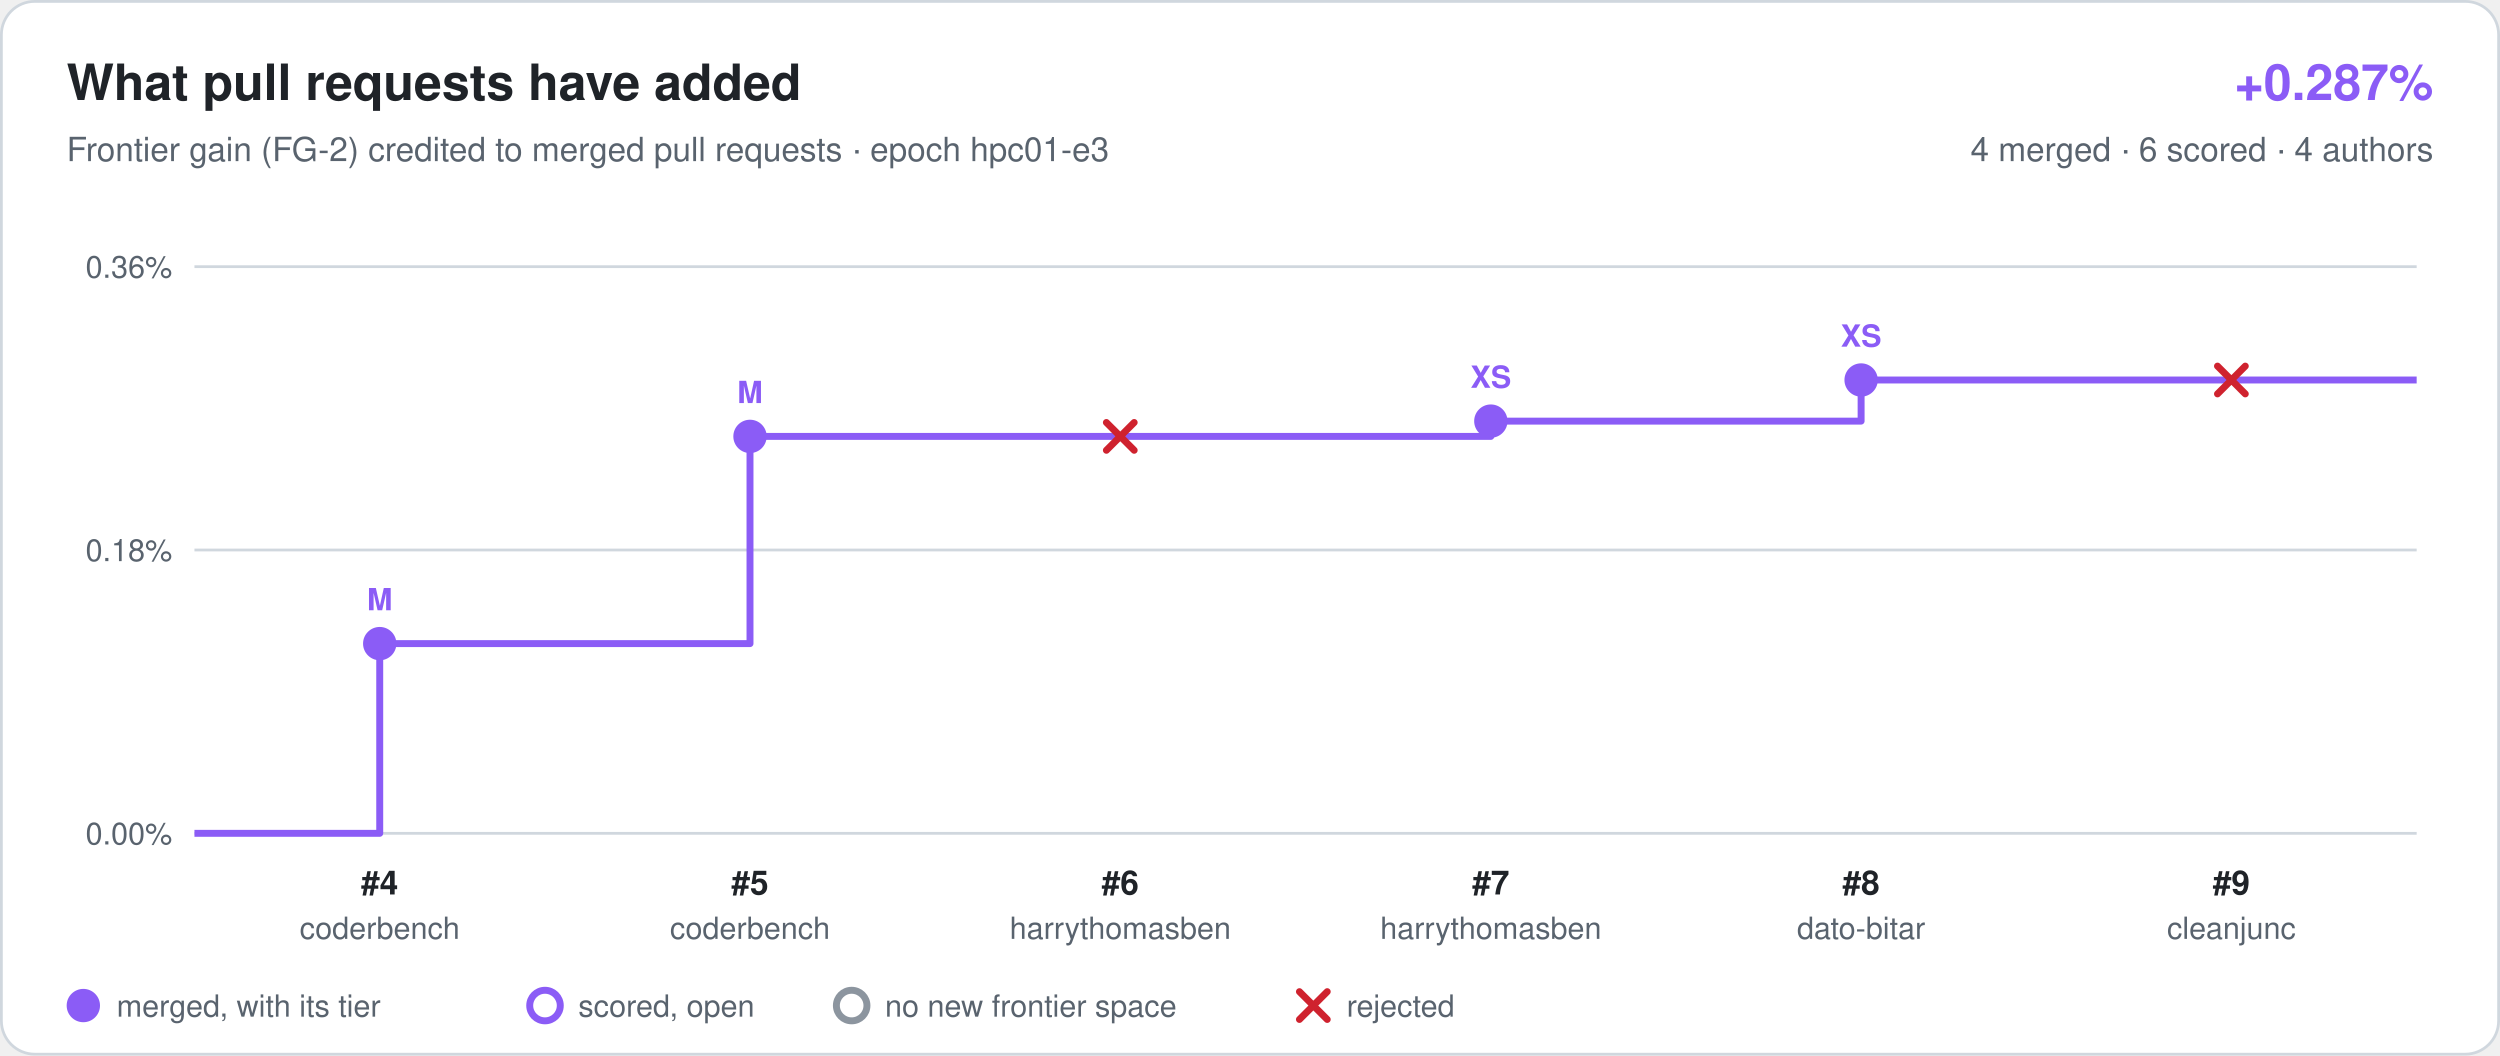
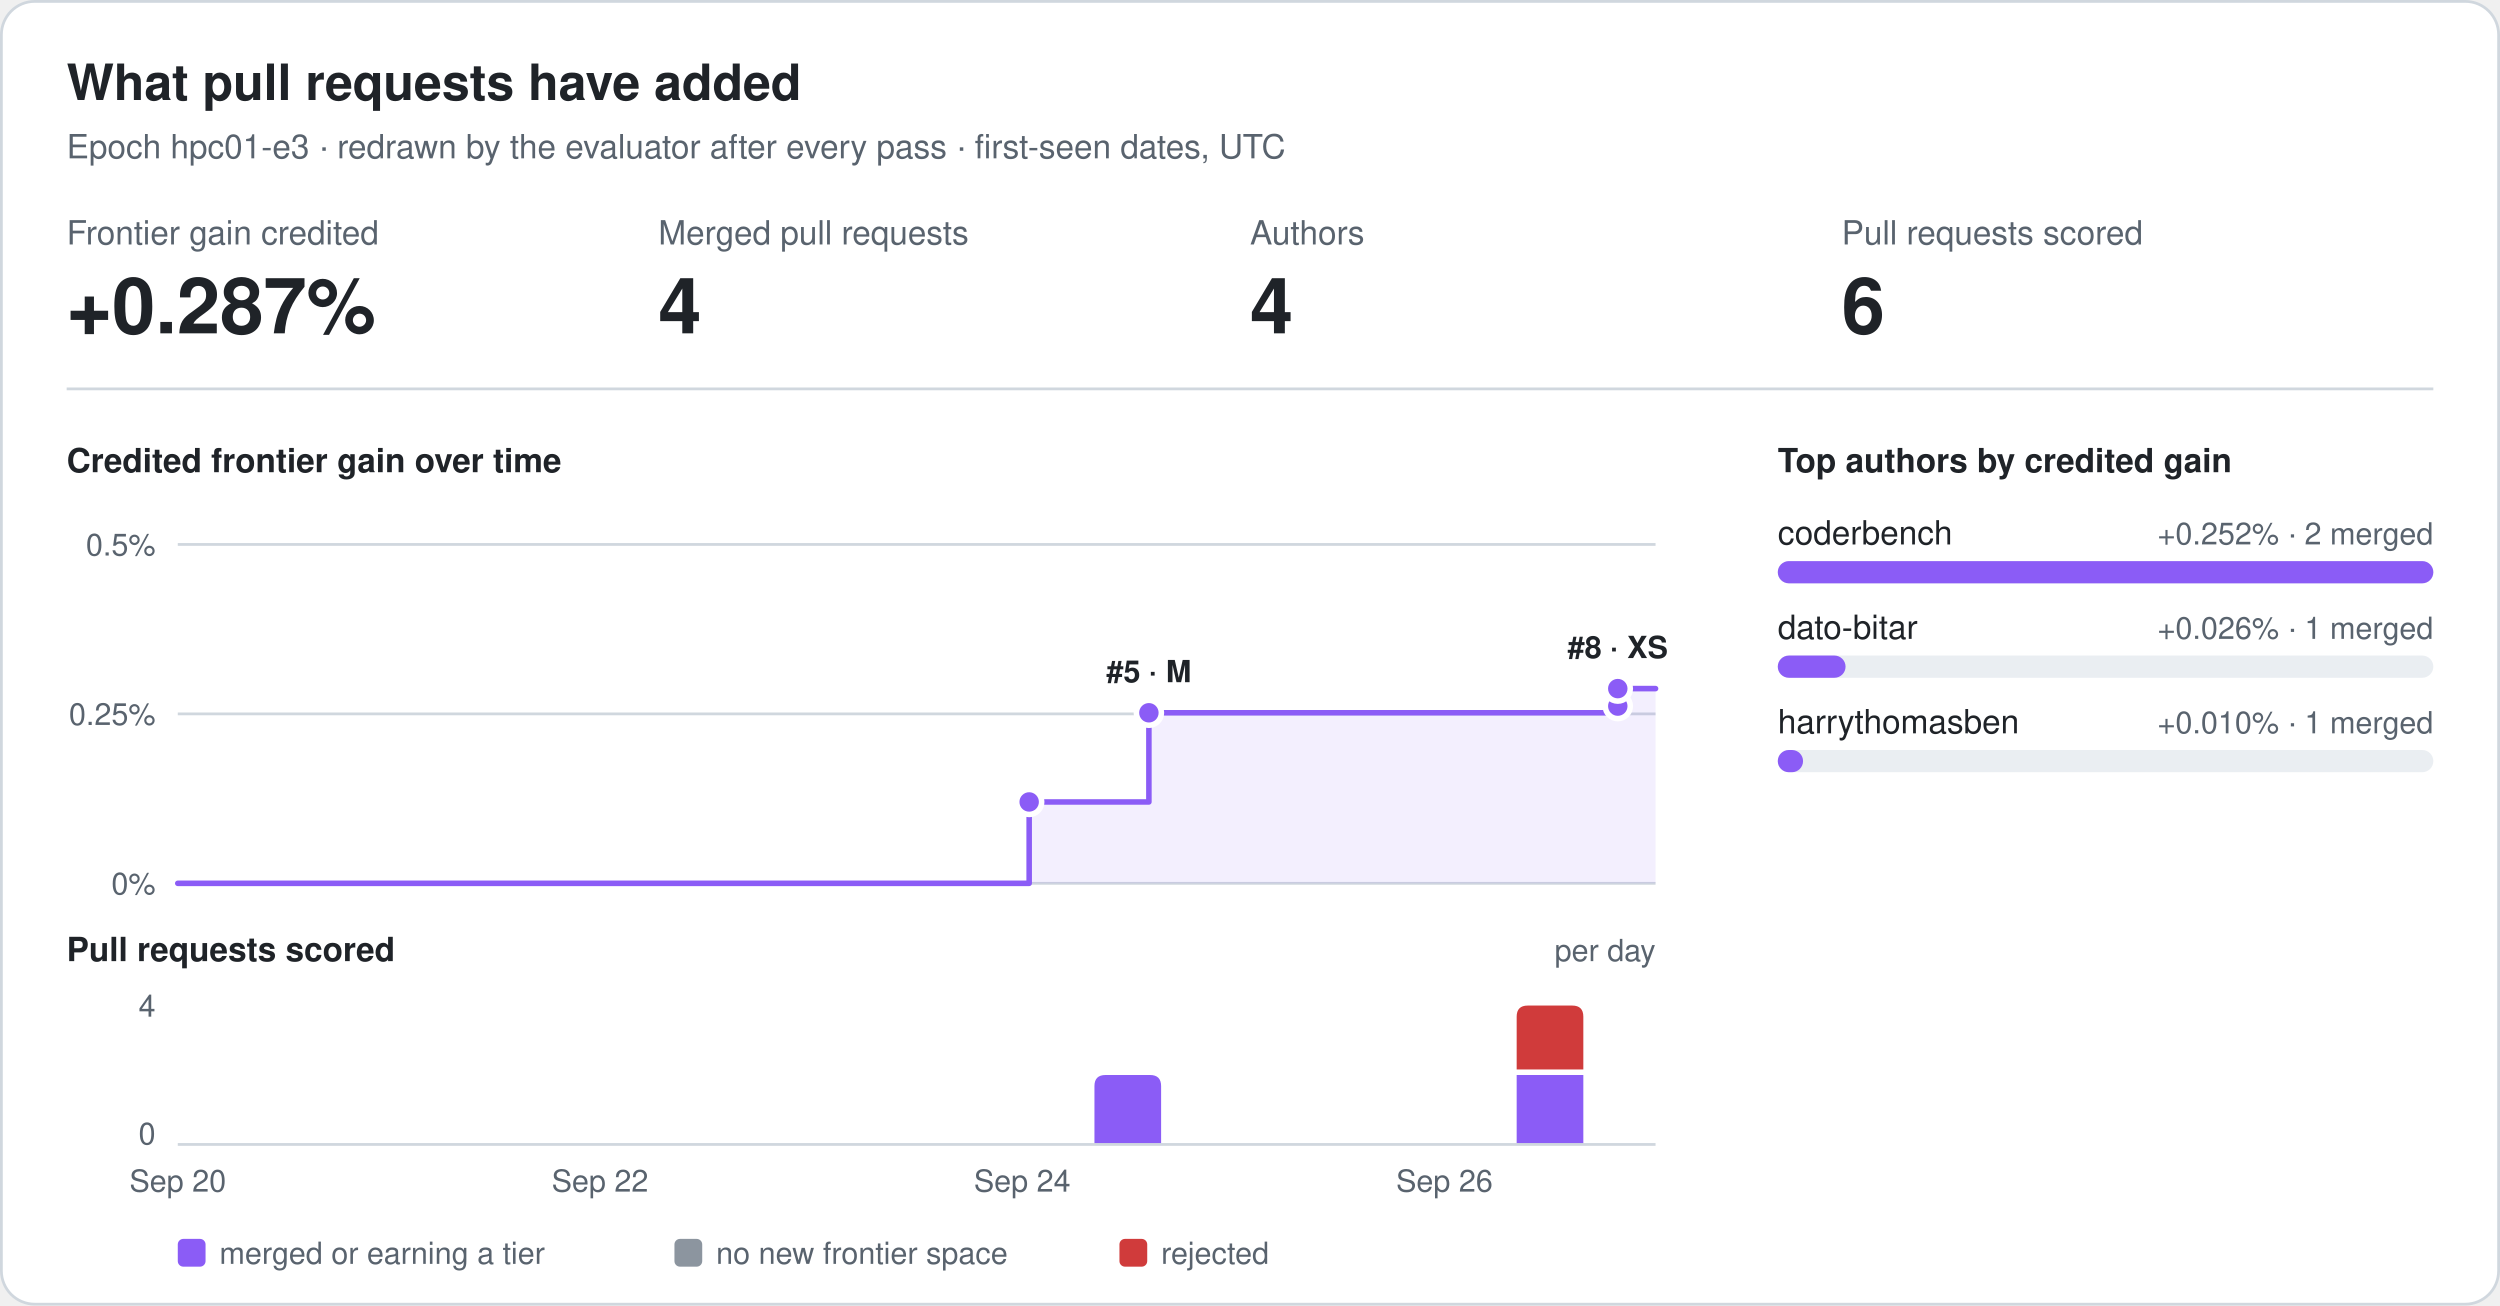
- <svg xmlns="http://www.w3.org/2000/svg" width="900" height="380" viewBox="0 0 900 380" font-family="-apple-system,BlinkMacSystemFont,'Segoe UI',Helvetica,Arial,sans-serif">
+ <svg xmlns="http://www.w3.org/2000/svg" width="900" height="470" viewBox="0 0 900 470" font-family="-apple-system,BlinkMacSystemFont,'Segoe UI',Helvetica,Arial,sans-serif" role="img" aria-label="Frontier gain credited to merged pull requests: +0.287% from 4 merges, 6 pull requests scored">
  <style>
- .bg{fill:#ffffff;stroke:#d0d7de}.t{fill:#1f2328}.m{fill:#59636e}.rule{stroke:#d0d7de}.hole{fill:#ffffff}
+ .bg{fill:#ffffff;stroke:#d0d7de}.t{fill:#1f2328}.m{fill:#59636e}.rule{stroke:#d0d7de}.ring{stroke:#ffffff}
+ .acc{fill:#8b5cf6}.accl{stroke:#8b5cf6}.wash{fill:#8b5cf6;fill-opacity:.1}.gry{fill:#8c959f}.rej{fill:#d03b3b}.track{fill:#eaeef2}
@media (prefers-color-scheme: dark){
- .bg{fill:#0d1117;stroke:#30363d}.t{fill:#e6edf3}.m{fill:#9198a1}.rule{stroke:#30363d}.hole{fill:#0d1117}}
+ .bg{fill:#0d1117;stroke:#30363d}.t{fill:#e6edf3}.m{fill:#9198a1}.rule{stroke:#30363d}.ring{stroke:#0d1117}
+ .acc{fill:#9a75f8}.accl{stroke:#9a75f8}.wash{fill:#9a75f8;fill-opacity:.14}.gry{fill:#9198a1}.rej{fill:#e5534b}.track{fill:#21262d}}
</style>
-   <rect class="bg" x="0.5" y="0.5" width="899" height="379" rx="12" />
+   <rect class="bg" x="0.5" y="0.5" width="899" height="469" rx="12" />
  <text x="24.0" y="36.0" class="t" font-size="18" font-weight="600" text-anchor="start">What pull requests have added</text>
-   <text x="24.0" y="58.0" class="m" font-size="12" font-weight="400" text-anchor="start">Frontier gain (FG-2) credited to merged pull requests · epoch hpc01-e3</text>
-   <text x="876.0" y="36.0" fill="#8b5cf6" font-size="18" font-weight="600" text-anchor="end">+0.287%</text>
-   <text x="876.0" y="58.0" class="m" font-size="12" font-weight="400" text-anchor="end">4 merged · 6 scored · 4 authors</text>
-   <line class="rule" x1="70" x2="870" y1="300.0" y2="300.0" stroke-width="1" />
-   <text x="62.0" y="304.0" class="m" font-size="11" font-weight="400" text-anchor="end">0.00%</text>
-   <line class="rule" x1="70" x2="870" y1="198.0" y2="198.0" stroke-width="1" />
-   <text x="62.0" y="202.0" class="m" font-size="11" font-weight="400" text-anchor="end">0.18%</text>
-   <line class="rule" x1="70" x2="870" y1="96.0" y2="96.0" stroke-width="1" />
-   <text x="62.0" y="100.0" class="m" font-size="11" font-weight="400" text-anchor="end">0.36%</text>
-   <polyline points="70.0,300.0 136.7,300.0 136.7,231.7 270.0,231.7 270.0,157.1 536.7,157.1 536.7,151.6 670.0,151.6 670.0,136.8 870.0,136.8" fill="none" stroke="#8b5cf6" stroke-width="2.5" stroke-linejoin="round" />
-   <circle cx="136.7" cy="231.7" r="6" fill="#8b5cf6" />
-   <text x="136.7" y="219.7" fill="#8b5cf6" font-size="11" font-weight="600" text-anchor="middle">M</text>
-   <text x="136.7" y="322.0" class="t" font-size="12" font-weight="600" text-anchor="middle">#4</text>
-   <text x="136.7" y="338.0" class="m" font-size="11" font-weight="400" text-anchor="middle">coderbench</text>
-   <circle cx="270.0" cy="157.1" r="6" fill="#8b5cf6" />
-   <text x="270.0" y="145.1" fill="#8b5cf6" font-size="11" font-weight="600" text-anchor="middle">M</text>
-   <text x="270.0" y="322.0" class="t" font-size="12" font-weight="600" text-anchor="middle">#5</text>
-   <text x="270.0" y="338.0" class="m" font-size="11" font-weight="400" text-anchor="middle">coderbench</text>
-   <path d="M398.3,152.1L408.3,162.1M398.3,162.1L408.3,152.1" stroke="#cf222e" stroke-width="2.5" stroke-linecap="round" />
-   <text x="403.3" y="322.0" class="t" font-size="12" font-weight="600" text-anchor="middle">#6</text>
-   <text x="403.3" y="338.0" class="m" font-size="11" font-weight="400" text-anchor="middle">harrythomasben</text>
-   <circle cx="536.7" cy="151.6" r="6" fill="#8b5cf6" />
-   <text x="536.7" y="139.6" fill="#8b5cf6" font-size="11" font-weight="600" text-anchor="middle">XS</text>
-   <text x="536.7" y="322.0" class="t" font-size="12" font-weight="600" text-anchor="middle">#7</text>
-   <text x="536.7" y="338.0" class="m" font-size="11" font-weight="400" text-anchor="middle">harrythomasben</text>
-   <circle cx="670.0" cy="136.8" r="6" fill="#8b5cf6" />
-   <text x="670.0" y="124.8" fill="#8b5cf6" font-size="11" font-weight="600" text-anchor="middle">XS</text>
-   <text x="670.0" y="322.0" class="t" font-size="12" font-weight="600" text-anchor="middle">#8</text>
-   <text x="670.0" y="338.0" class="m" font-size="11" font-weight="400" text-anchor="middle">dato-bitar</text>
-   <path d="M798.3,131.8L808.3,141.8M798.3,141.8L808.3,131.8" stroke="#cf222e" stroke-width="2.5" stroke-linecap="round" />
-   <text x="803.3" y="322.0" class="t" font-size="12" font-weight="600" text-anchor="middle">#9</text>
-   <text x="803.3" y="338.0" class="m" font-size="11" font-weight="400" text-anchor="middle">cleanjunc</text>
-   <circle cx="30.0" cy="362.0" r="6" fill="#8b5cf6" />
-   <text x="42.0" y="366.0" class="m" font-size="11" font-weight="400" text-anchor="start">merged, with its tier</text>
-   <circle class="hole" cx="196.2" cy="362.0" r="5.5" stroke="#8b5cf6" stroke-width="2.5" />
-   <text x="208.2" y="366.0" class="m" font-size="11" font-weight="400" text-anchor="start">scored, open</text>
-   <circle class="hole" cx="306.6" cy="362.0" r="5.5" stroke="#8c959f" stroke-width="2.5" />
-   <text x="318.6" y="366.0" class="m" font-size="11" font-weight="400" text-anchor="start">no new frontier space</text>
-   <path d="M467.8,357.0L477.8,367.0M467.8,367.0L477.8,357.0" stroke="#cf222e" stroke-width="2.5" stroke-linecap="round" />
-   <text x="484.8" y="366.0" class="m" font-size="11" font-weight="400" text-anchor="start">rejected</text>
+   <text x="24.0" y="57.0" class="m" font-size="12" font-weight="400" text-anchor="start">Epoch hpc01-e3 · redrawn by the evaluator after every pass · first-seen dates, UTC</text>
+   <text x="24.0" y="88.0" class="m" font-size="12" font-weight="400" text-anchor="start">Frontier gain credited</text>
+   <text x="24.0" y="120.0" class="t" font-size="28" font-weight="600" text-anchor="start">+0.287%</text>
+   <text x="237.0" y="88.0" class="m" font-size="12" font-weight="400" text-anchor="start">Merged pull requests</text>
+   <text x="237.0" y="120.0" class="t" font-size="28" font-weight="600" text-anchor="start">4</text>
+   <text x="450.0" y="88.0" class="m" font-size="12" font-weight="400" text-anchor="start">Authors</text>
+   <text x="450.0" y="120.0" class="t" font-size="28" font-weight="600" text-anchor="start">4</text>
+   <text x="663.0" y="88.0" class="m" font-size="12" font-weight="400" text-anchor="start">Pull requests scored</text>
+   <text x="663.0" y="120.0" class="t" font-size="28" font-weight="600" text-anchor="start">6</text>
+   <line class="rule" x1="24" x2="876" y1="140" y2="140" stroke-width="1" />
+   <text x="24.0" y="170.0" class="t" font-size="12" font-weight="600" text-anchor="start">Credited frontier gain over time</text>
+   <text x="24.0" y="346.0" class="t" font-size="12" font-weight="600" text-anchor="start">Pull requests scored</text>
+   <line class="rule" x1="64" x2="596" y1="318.0" y2="318.0" stroke-width="1" />
+   <text x="56.0" y="322.0" class="m" font-size="11" font-weight="400" text-anchor="end">0%</text>
+   <line class="rule" x1="64" x2="596" y1="257.0" y2="257.0" stroke-width="1" />
+   <text x="56.0" y="261.0" class="m" font-size="11" font-weight="400" text-anchor="end">0.25%</text>
+   <line class="rule" x1="64" x2="596" y1="196.0" y2="196.0" stroke-width="1" />
+   <text x="56.0" y="200.0" class="m" font-size="11" font-weight="400" text-anchor="end">0.5%</text>
+   <polygon class="wash" points="64.0,318.0 370.5,318.0 370.5,288.7 413.6,288.7 413.6,256.6 582.4,256.6 582.4,254.2 582.4,254.2 582.4,247.9 596.0,247.9 596.0,318.0" />
+   <polyline class="accl" points="64.0,318.0 370.5,318.0 370.5,288.7 413.6,288.7 413.6,256.6 582.4,256.6 582.4,254.2 582.4,254.2 582.4,247.9 596.0,247.9" fill="none" stroke-width="2" stroke-linejoin="round" stroke-linecap="round" />
+   <circle class="acc ring" cx="370.5" cy="288.7" r="4.5" stroke-width="2" />
+   <circle class="acc ring" cx="413.6" cy="256.6" r="4.5" stroke-width="2" />
+   <circle class="acc ring" cx="582.4" cy="254.2" r="4.5" stroke-width="2" />
+   <circle class="acc ring" cx="582.4" cy="247.9" r="4.5" stroke-width="2" />
+   <text x="413.6" y="245.6" class="t" font-size="11" font-weight="600" text-anchor="middle">#5 · M</text>
+   <text x="582.4" y="236.9" class="t" font-size="11" font-weight="600" text-anchor="middle">#8 · XS</text>
+   <path class="acc" d="M394.0,412.0V391.0Q394.0,387.0 398.0,387.0H414.0Q418.0,387.0 418.0,391.0V412.0Z" />
+   <rect class="acc" x="546.0" y="387.0" width="24.0" height="25.0" />
+   <path class="rej" d="M546.0,385.0V366.0Q546.0,362.0 550.0,362.0H566.0Q570.0,362.0 570.0,366.0V385.0Z" />
+   <line class="rule" x1="64" x2="596" y1="412" y2="412" stroke-width="1" />
+   <text x="56.0" y="366.0" class="m" font-size="11" font-weight="400" text-anchor="end">4</text>
+   <text x="56.0" y="412.0" class="m" font-size="11" font-weight="400" text-anchor="end">0</text>
+   <text x="596.0" y="346.0" class="m" font-size="11" font-weight="400" text-anchor="end">per day</text>
+   <text x="64.0" y="429.0" class="m" font-size="11" font-weight="400" text-anchor="middle">Sep 20</text>
+   <text x="216.0" y="429.0" class="m" font-size="11" font-weight="400" text-anchor="middle">Sep 22</text>
+   <text x="368.0" y="429.0" class="m" font-size="11" font-weight="400" text-anchor="middle">Sep 24</text>
+   <text x="520.0" y="429.0" class="m" font-size="11" font-weight="400" text-anchor="middle">Sep 26</text>
+   <rect class="acc" x="64" y="446" width="10" height="10" rx="2" />
+   <text x="79.0" y="455.0" class="m" font-size="11" font-weight="400" text-anchor="start">merged or earning a tier</text>
+   <rect class="gry" x="242.8" y="446" width="10" height="10" rx="2" />
+   <text x="257.8" y="455.0" class="m" font-size="11" font-weight="400" text-anchor="start">no new frontier space</text>
+   <rect class="rej" x="403.0" y="446" width="10" height="10" rx="2" />
+   <text x="418.0" y="455.0" class="m" font-size="11" font-weight="400" text-anchor="start">rejected</text>
+   <text x="640.0" y="170.0" class="t" font-size="12" font-weight="600" text-anchor="start">Top authors by credited gain</text>
+   <text x="640.0" y="196.0" class="t" font-size="12" font-weight="400" text-anchor="start">coderbench</text>
+   <text x="876.0" y="196.0" class="m" font-size="11" font-weight="400" text-anchor="end">+0.252% · 2 merged</text>
+   <rect class="track" x="640" y="202" width="236" height="8" rx="4" />
+   <rect class="acc" x="640" y="202" width="236.0" height="8" rx="4" />
+   <text x="640.0" y="230.0" class="t" font-size="12" font-weight="400" text-anchor="start">dato-bitar</text>
+   <text x="876.0" y="230.0" class="m" font-size="11" font-weight="400" text-anchor="end">+0.026% · 1 merged</text>
+   <rect class="track" x="640" y="236" width="236" height="8" rx="4" />
+   <rect class="acc" x="640" y="236" width="24.4" height="8" rx="4" />
+   <text x="640.0" y="264.0" class="t" font-size="12" font-weight="400" text-anchor="start">harrythomasben</text>
+   <text x="876.0" y="264.0" class="m" font-size="11" font-weight="400" text-anchor="end">+0.010% · 1 merged</text>
+   <rect class="track" x="640" y="270" width="236" height="8" rx="4" />
+   <rect class="acc" x="640" y="270" width="9.1" height="8" rx="4" />
</svg>
